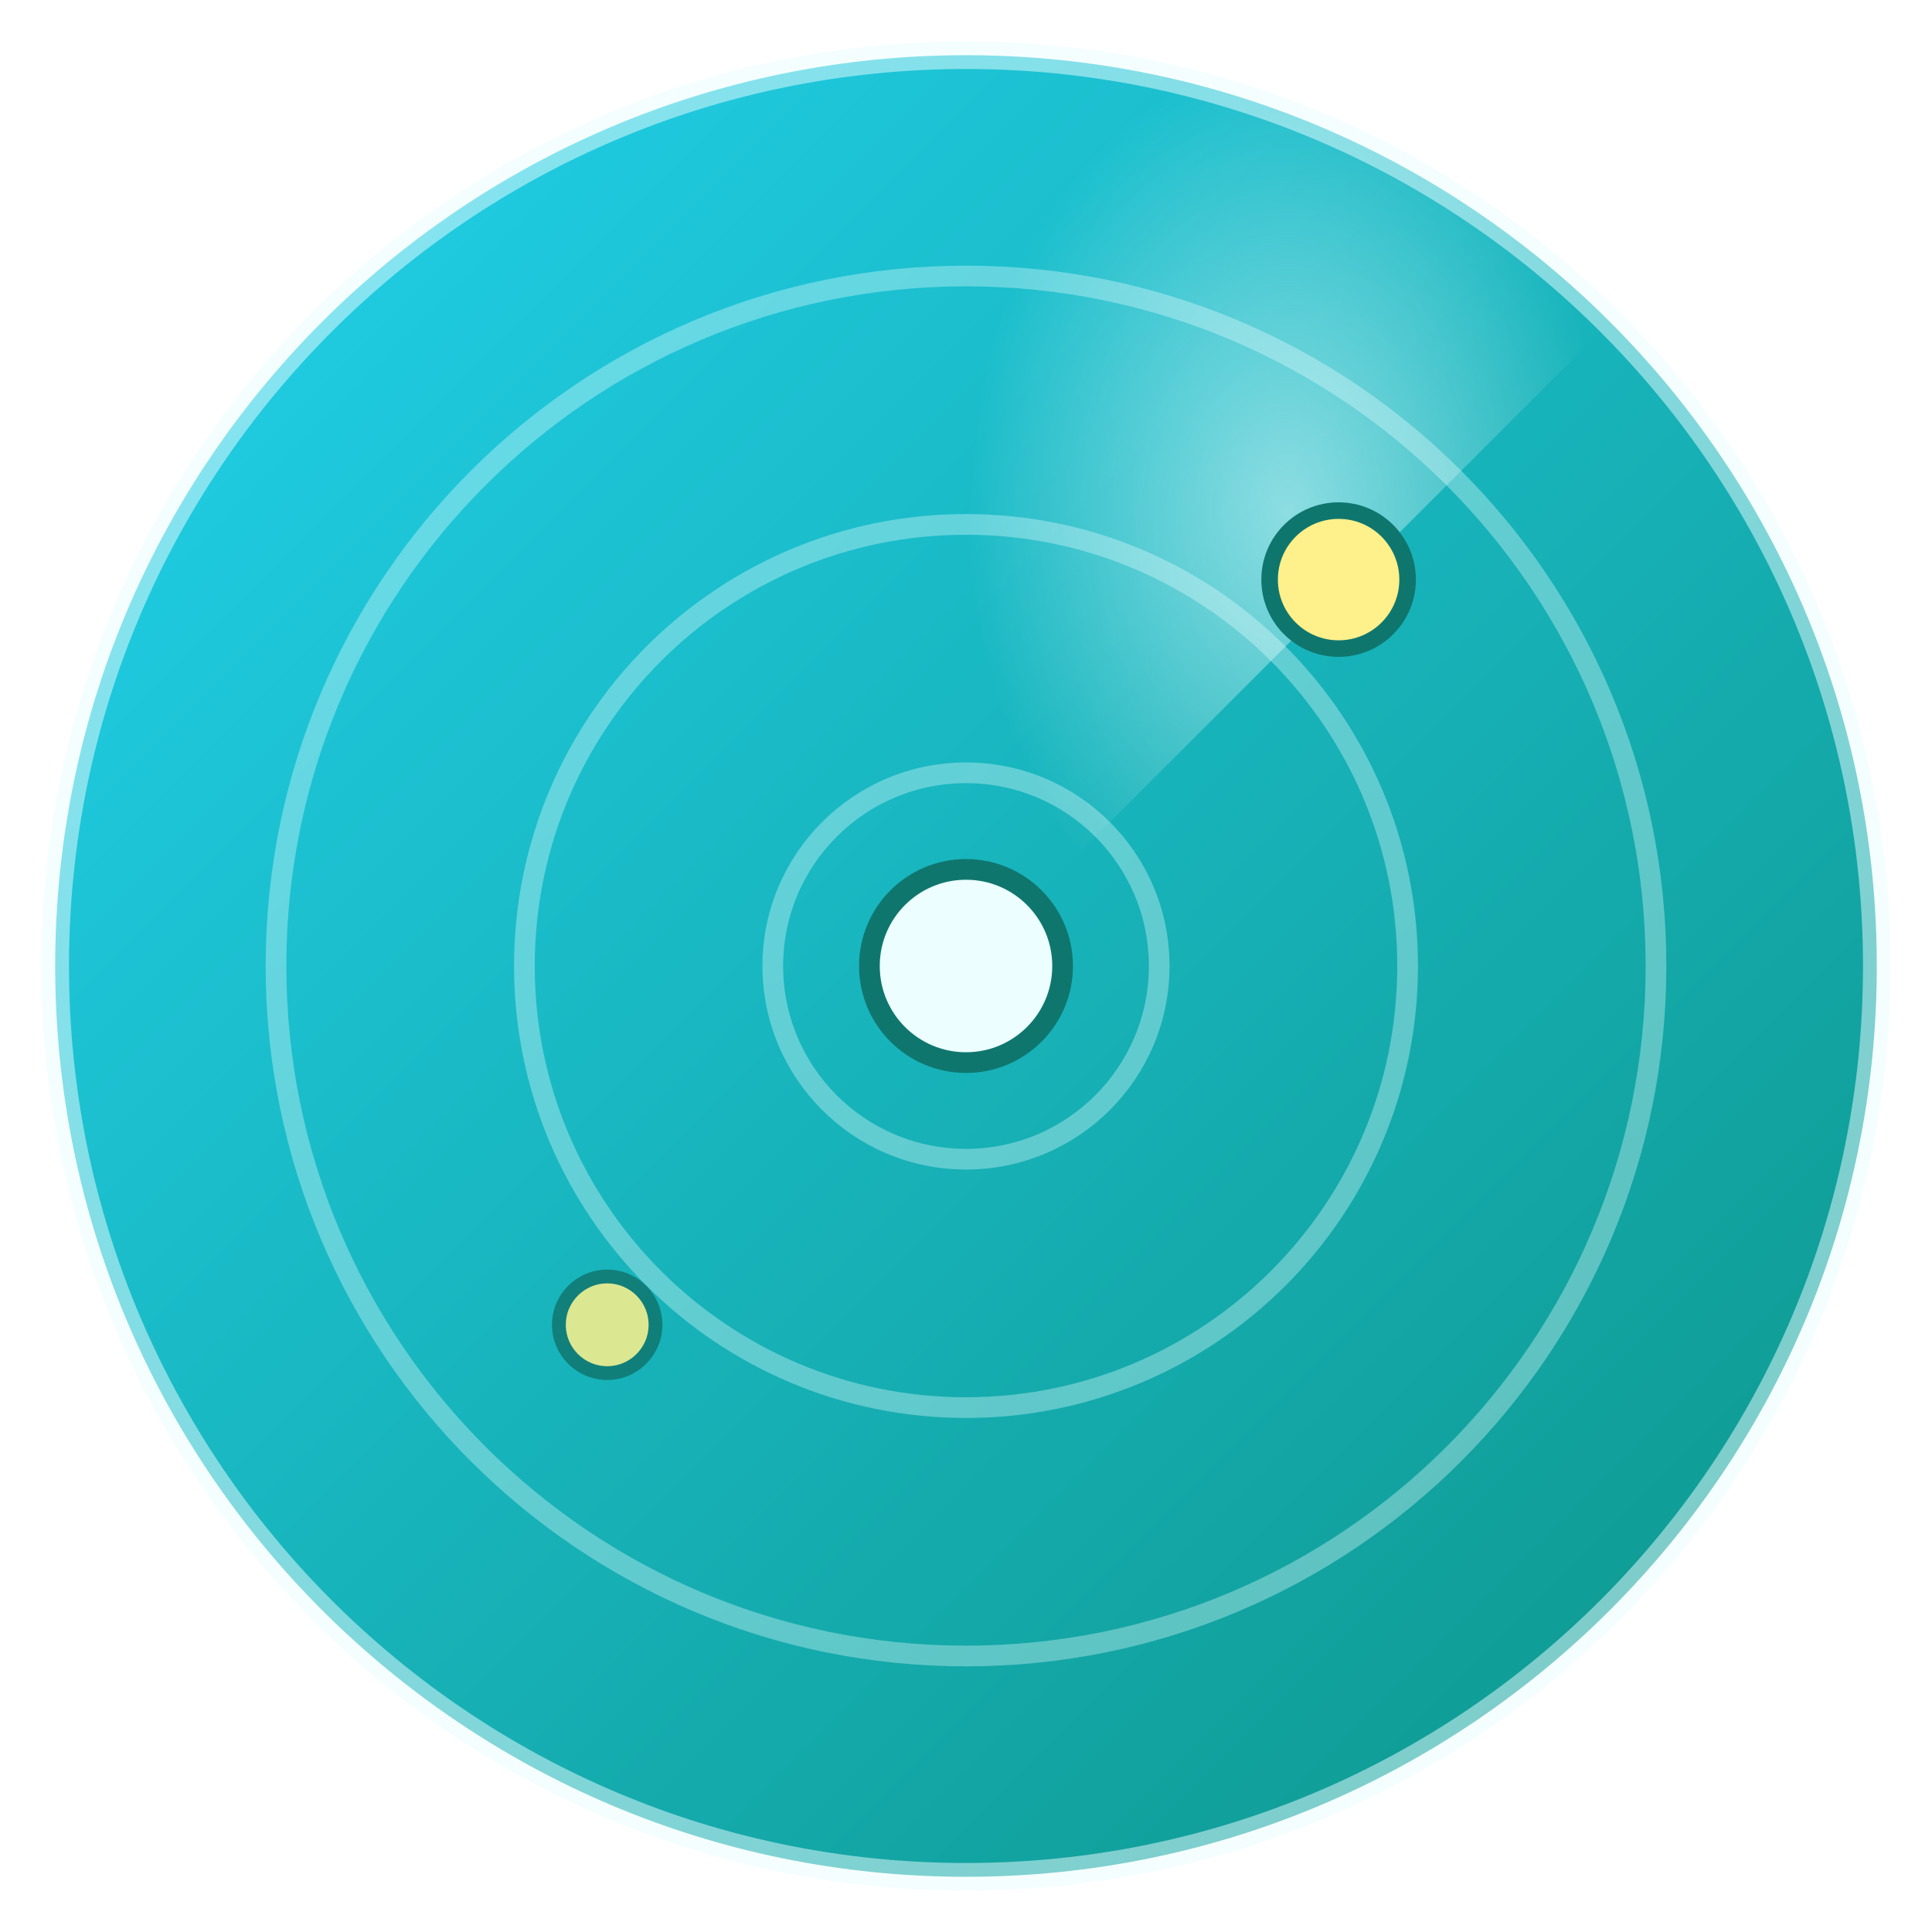
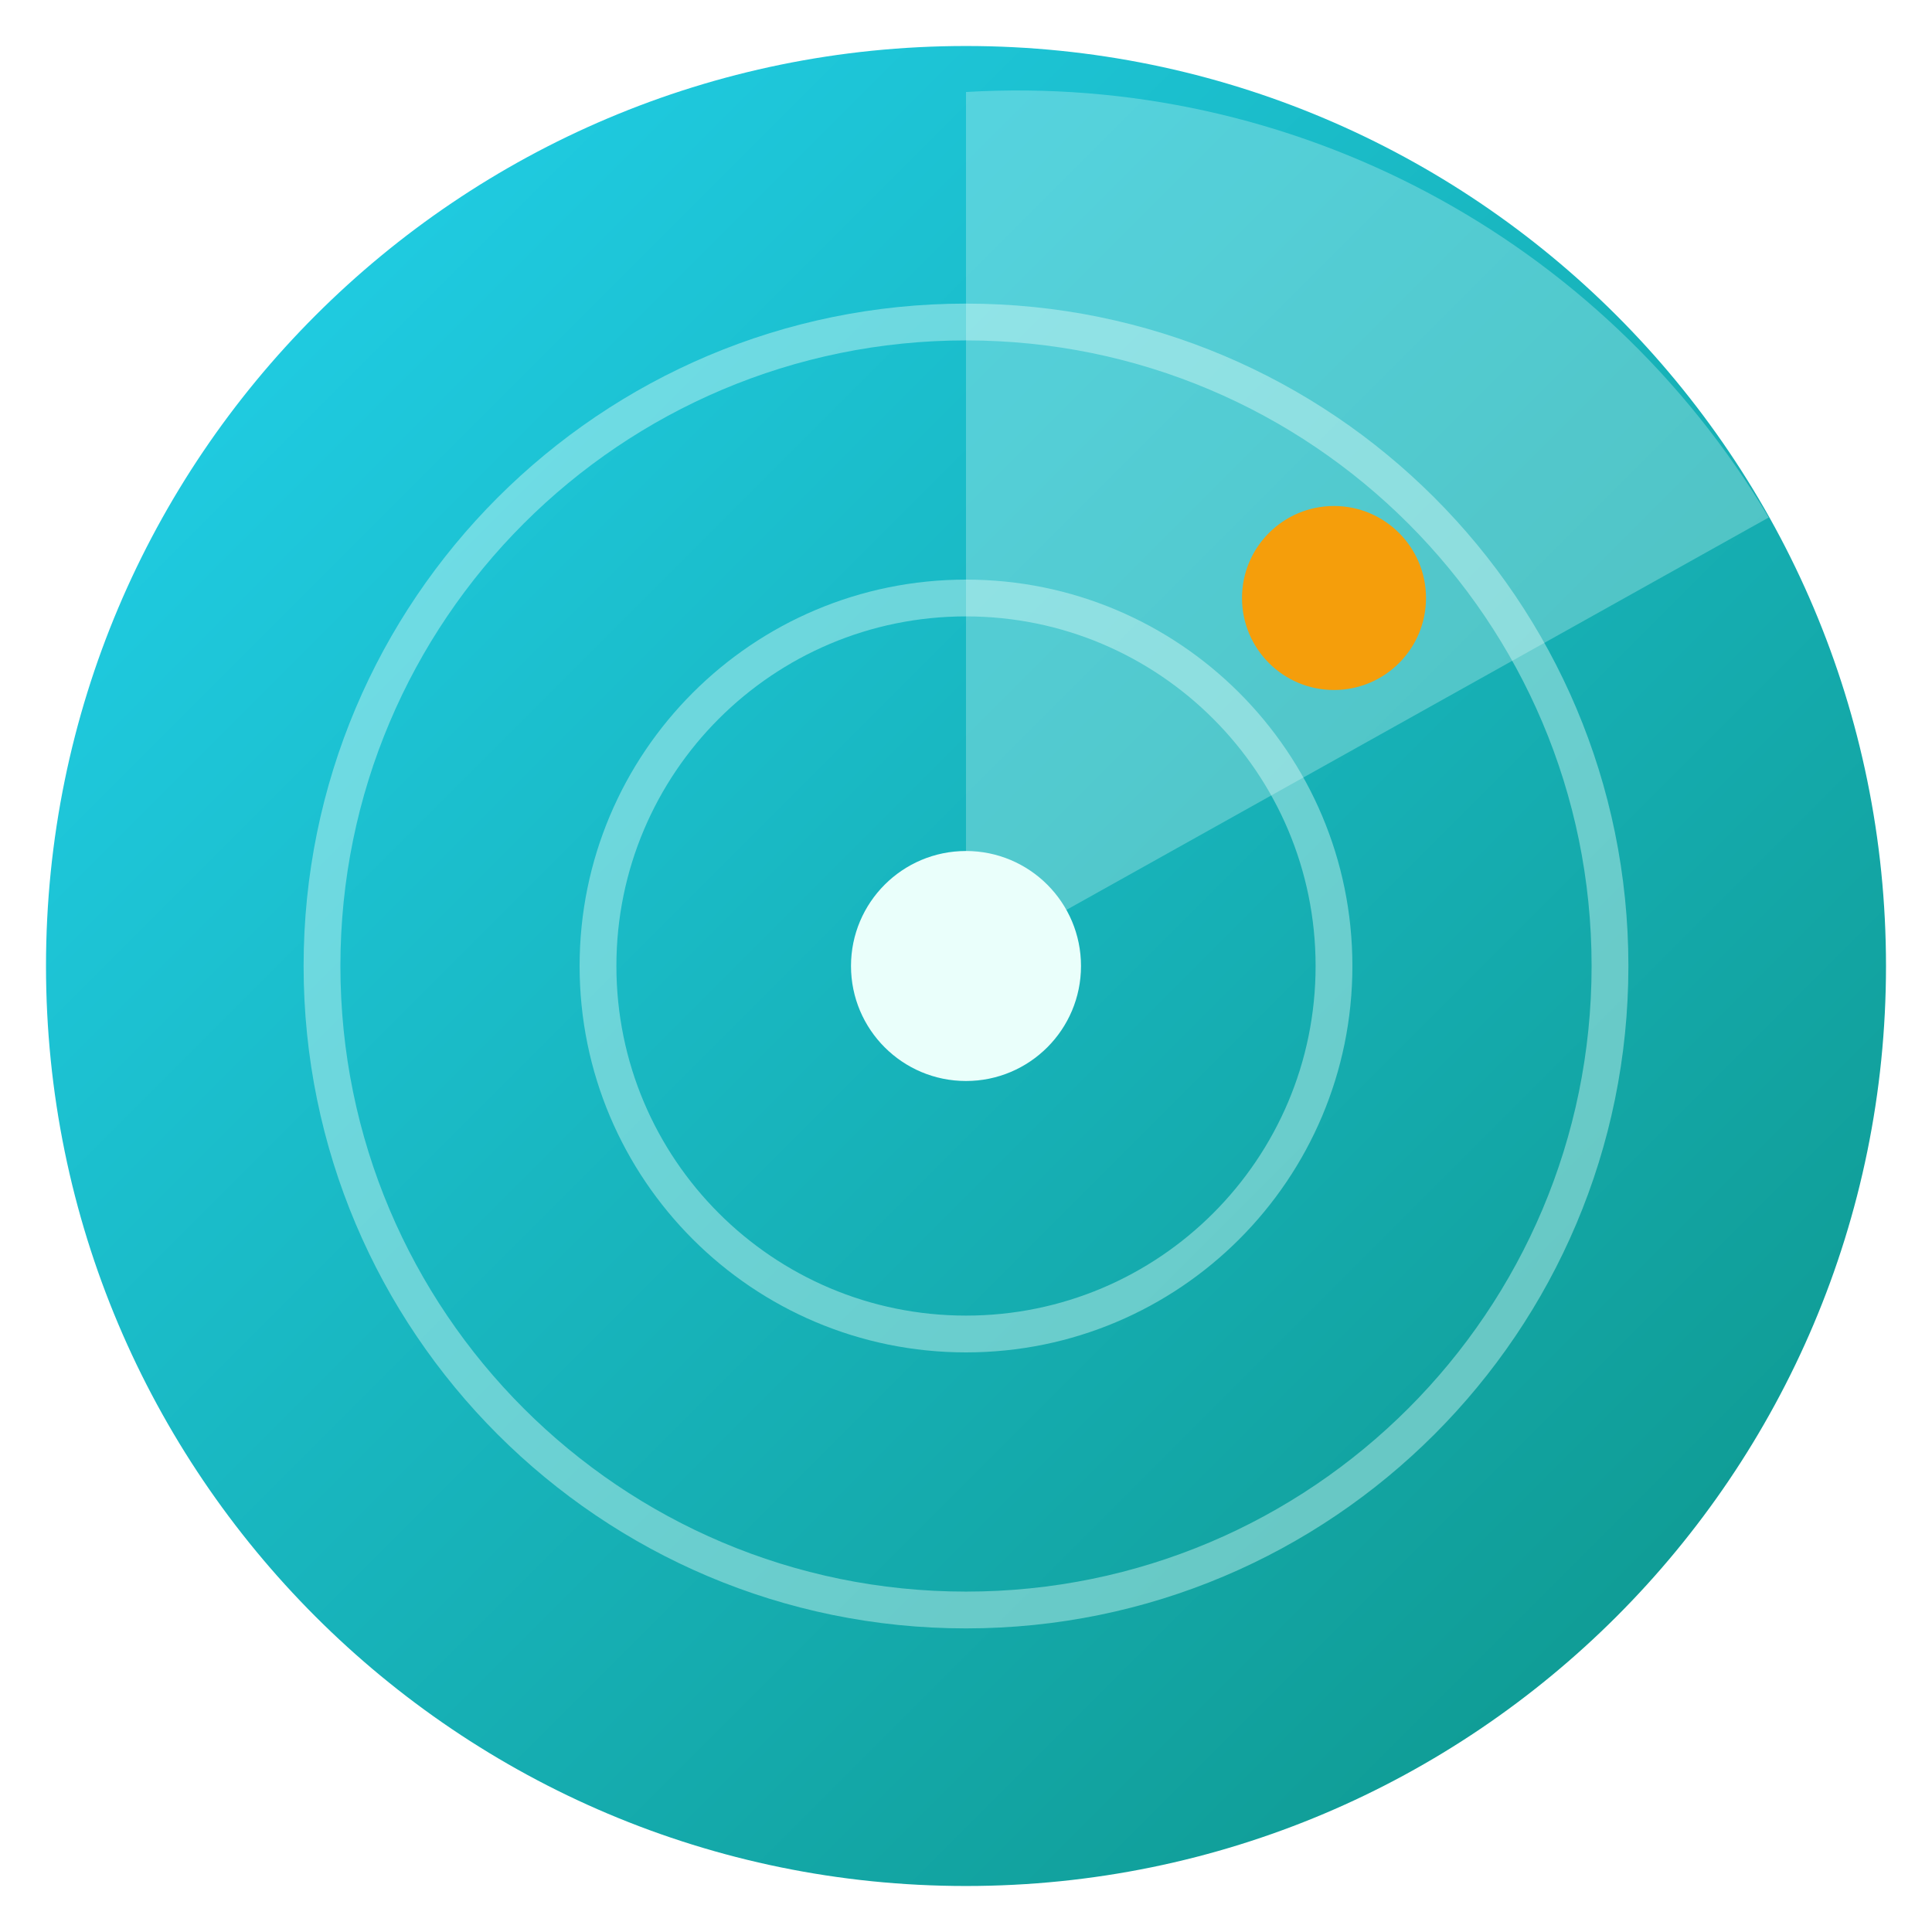
- <svg xmlns="http://www.w3.org/2000/svg" width="140" height="140" viewBox="0 0 140 140">
+ <svg xmlns="http://www.w3.org/2000/svg" width="140" height="140" viewBox="0 0 84 84">
  <defs>
    <linearGradient id="bg" x1="0%" y1="0%" x2="100%" y2="100%">
      <stop offset="0%" stop-color="#22d3ee" />
      <stop offset="100%" stop-color="#0d9488" />
    </linearGradient>
-     <radialGradient id="sweep" cx="50%" cy="50%" r="50%">
-       <stop offset="0%" stop-color="#ecfeff" stop-opacity="0.55" />
-       <stop offset="100%" stop-color="#ecfeff" stop-opacity="0" />
-     </radialGradient>
-     <clipPath id="circleClip">
-       <circle cx="70" cy="70" r="66" />
-     </clipPath>
  </defs>
-   <circle cx="70" cy="70" r="66" fill="url(#bg)" />
-   <g clip-path="url(#circleClip)">
-     <circle cx="70" cy="70" r="50" fill="none" stroke="#ecfeff" stroke-opacity="0.35" stroke-width="1.5" />
-     <circle cx="70" cy="70" r="32" fill="none" stroke="#ecfeff" stroke-opacity="0.35" stroke-width="1.5" />
-     <circle cx="70" cy="70" r="14" fill="none" stroke="#ecfeff" stroke-opacity="0.35" stroke-width="1.5" />
-     <path d="M70,70 L70,4 A66,66 0 0,1 116.7,23.3 Z" fill="url(#sweep)" />
-   </g>
-   <circle cx="70" cy="70" r="66" fill="none" stroke="#ecfeff" stroke-opacity="0.5" stroke-width="2" />
-   <g>
-     <circle cx="70" cy="70" r="7" fill="#ecfeff" />
-     <circle cx="70" cy="70" r="7" fill="none" stroke="#0f766e" stroke-width="1.5" />
-     <circle cx="97" cy="42" r="5" fill="#fef08a" stroke="#0f766e" stroke-width="1.2" />
-     <circle cx="44" cy="96" r="3.5" fill="#fef08a" stroke="#0f766e" stroke-width="1" opacity="0.85" />
-   </g>
+   <circle cx="42" cy="42" r="40" fill="url(#bg)" />
+   <circle cx="42" cy="42" r="28" fill="none" stroke="#eafffb" stroke-opacity="0.4" stroke-width="1.6" />
+   <circle cx="42" cy="42" r="16" fill="none" stroke="#eafffb" stroke-opacity="0.4" stroke-width="1.6" />
+   <path d="M42,42 L42,4 A38,38 0 0,1 76.9,22.5 Z" fill="#eafffb" fill-opacity="0.28" />
+   <circle cx="42" cy="42" r="5" fill="#eafffb" />
+   <circle cx="58" cy="26" r="4" fill="#f59e0b" />
</svg>
